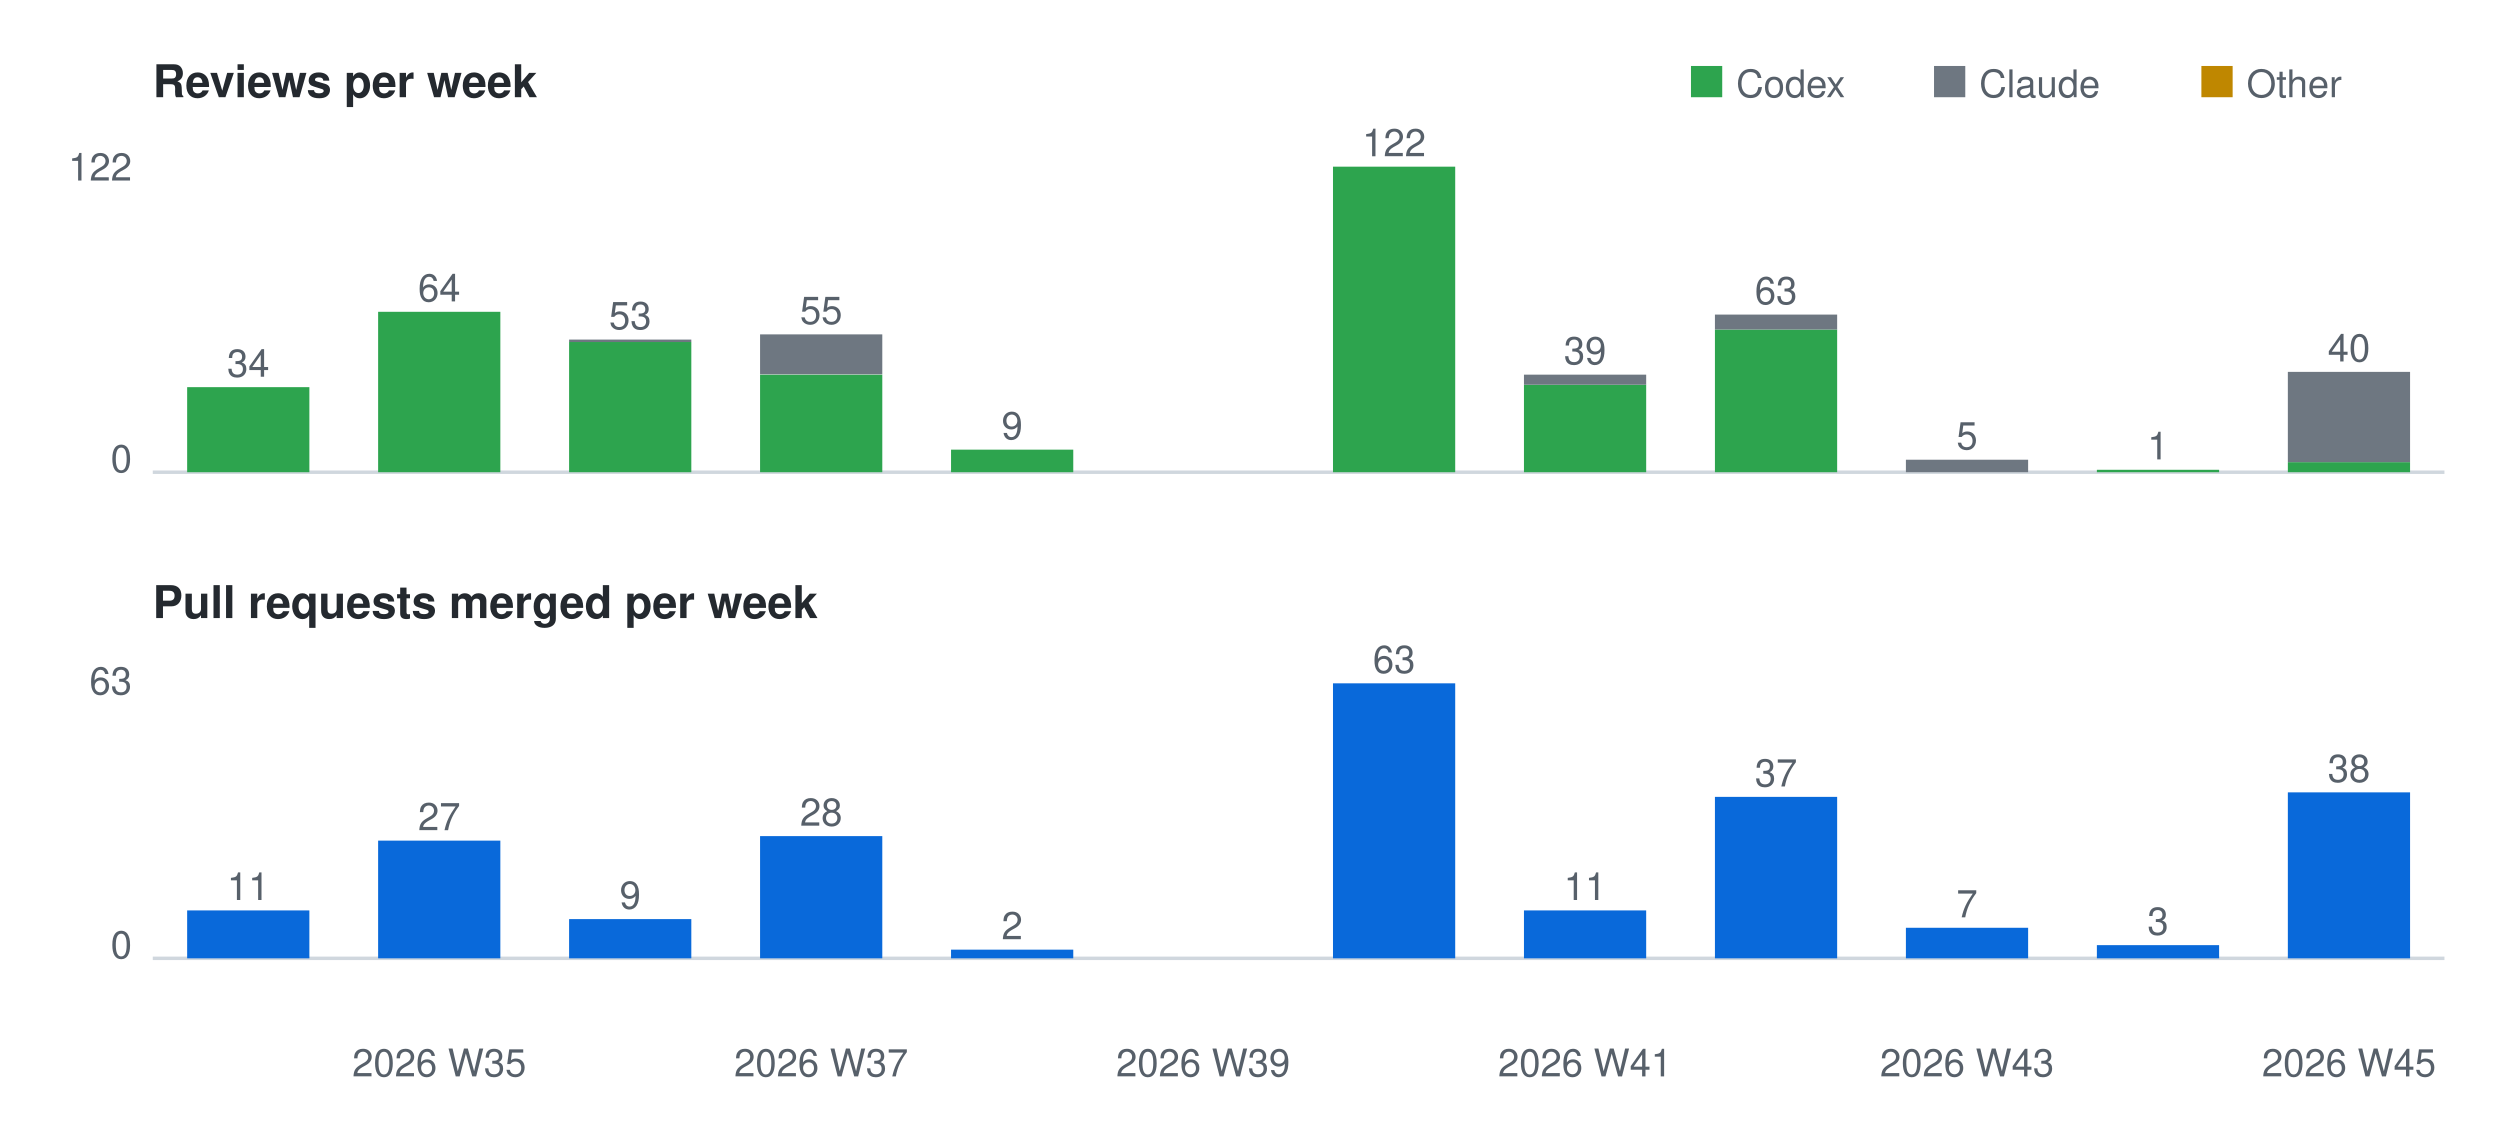
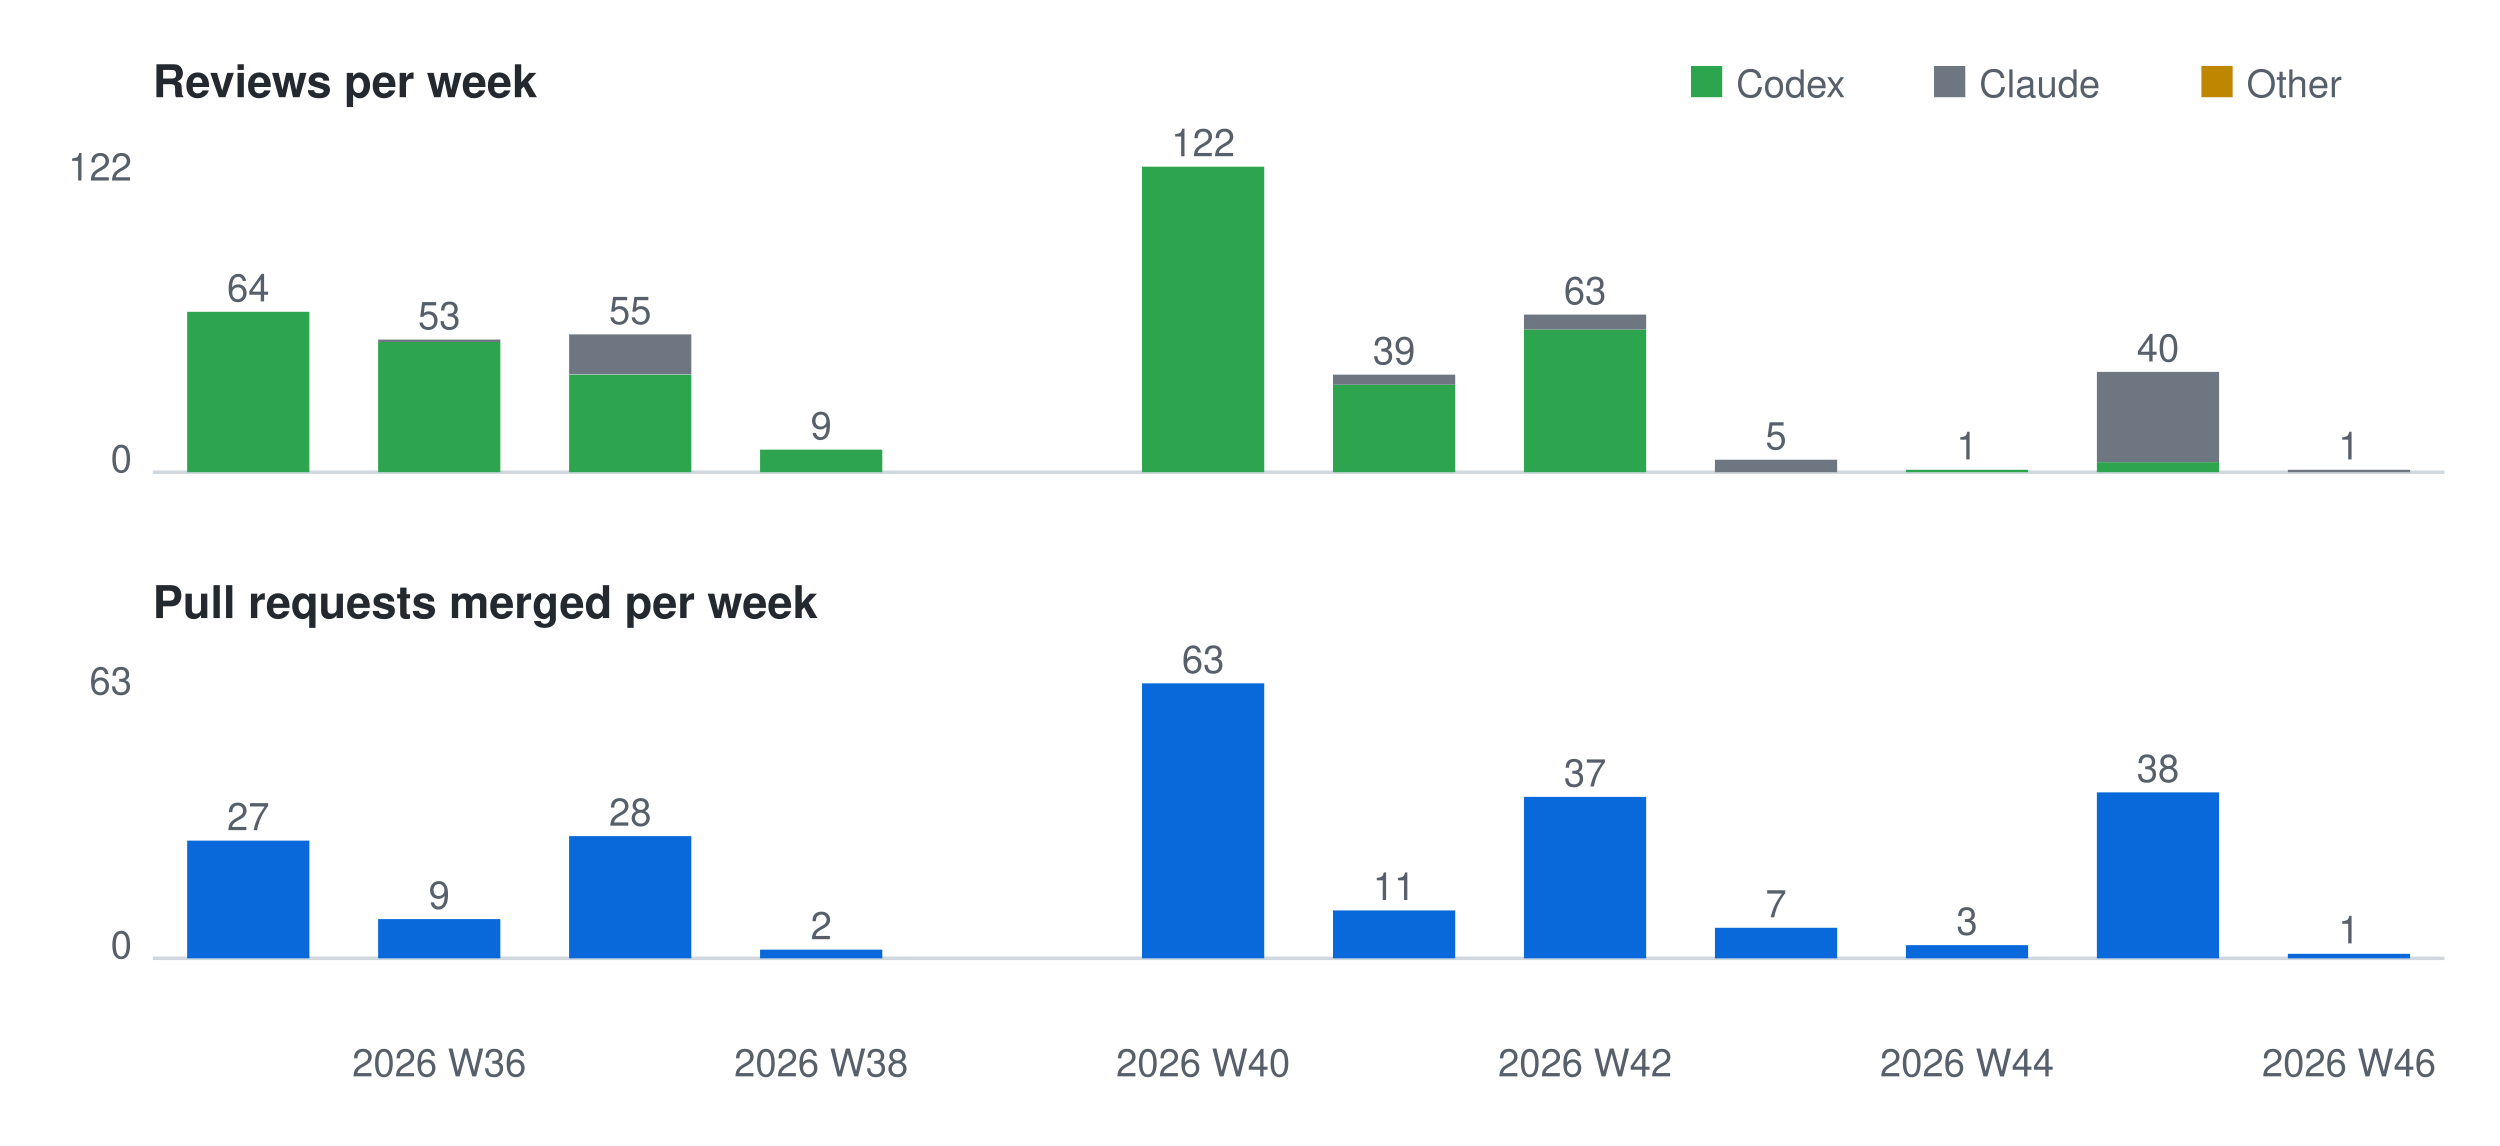
<svg xmlns="http://www.w3.org/2000/svg" width="720" height="330" viewBox="0 0 720 330" role="img" aria-label="Weekly reviews and merged pull requests">
  <style>text{font:11px -apple-system,Segoe UI,Helvetica,Arial,sans-serif;fill:#57606a}.t{font-size:13px;font-weight:600;fill:#24292f}.g{stroke:#d0d7de}.c{fill:#2da44e}.l{fill:#6e7781}.o{fill:#bf8700}.m{fill:#0969da}@media (prefers-color-scheme:dark){text{fill:#8b949e}.t{fill:#e6edf3}.g{stroke:#30363d}.c{fill:#3fb950}.l{fill:#8b949e}.o{fill:#d29922}.m{fill:#58a6ff}}</style>
  <text class="t" x="44" y="28">Reviews per week</text>
  <line class="g" x1="44" y1="136" x2="704" y2="136" />
  <text x="38" y="52" text-anchor="end">122</text>
  <text x="38" y="136" text-anchor="end">0</text>
-   <rect class="c" x="53.9" y="111.5" width="35.2" height="24.5" />
-   <text x="71.5" y="108.5" text-anchor="middle">34</text>
-   <rect class="c" x="108.9" y="89.8" width="35.2" height="46.2" />
-   <text x="126.5" y="86.8" text-anchor="middle">64</text>
-   <rect class="c" x="163.9" y="98.5" width="35.2" height="37.5" />
-   <rect class="l" x="163.9" y="97.8" width="35.2" height="0.7" />
-   <text x="181.5" y="94.8" text-anchor="middle">53</text>
-   <rect class="c" x="218.9" y="107.9" width="35.2" height="28.1" />
-   <rect class="l" x="218.9" y="96.3" width="35.2" height="11.5" />
-   <text x="236.5" y="93.3" text-anchor="middle">55</text>
-   <rect class="c" x="273.9" y="129.5" width="35.2" height="6.5" />
-   <text x="291.5" y="126.5" text-anchor="middle">9</text>
-   <rect class="c" x="383.9" y="48.0" width="35.2" height="88.0" />
-   <text x="401.5" y="45.0" text-anchor="middle">122</text>
-   <rect class="c" x="438.9" y="110.8" width="35.2" height="25.2" />
-   <rect class="l" x="438.9" y="107.9" width="35.2" height="2.9" />
-   <text x="456.5" y="104.9" text-anchor="middle">39</text>
-   <rect class="c" x="493.9" y="94.9" width="35.2" height="41.1" />
-   <rect class="l" x="493.9" y="90.6" width="35.2" height="4.3" />
-   <text x="511.5" y="87.6" text-anchor="middle">63</text>
-   <rect class="l" x="548.9" y="132.4" width="35.2" height="3.6" />
-   <text x="566.5" y="129.4" text-anchor="middle">5</text>
-   <rect class="c" x="603.9" y="135.3" width="35.2" height="0.7" />
-   <text x="621.5" y="132.3" text-anchor="middle">1</text>
-   <rect class="c" x="658.9" y="133.1" width="35.2" height="2.9" />
-   <rect class="l" x="658.9" y="107.1" width="35.2" height="26.0" />
-   <text x="676.5" y="104.1" text-anchor="middle">40</text>
+   <rect class="c" x="53.9" y="89.8" width="35.2" height="46.2" />
+   <text x="71.5" y="86.8" text-anchor="middle">64</text>
+   <rect class="c" x="108.9" y="98.5" width="35.2" height="37.5" />
+   <rect class="l" x="108.9" y="97.8" width="35.2" height="0.7" />
+   <text x="126.5" y="94.8" text-anchor="middle">53</text>
+   <rect class="c" x="163.9" y="107.9" width="35.2" height="28.1" />
+   <rect class="l" x="163.9" y="96.3" width="35.2" height="11.5" />
+   <text x="181.5" y="93.3" text-anchor="middle">55</text>
+   <rect class="c" x="218.9" y="129.5" width="35.2" height="6.5" />
+   <text x="236.5" y="126.5" text-anchor="middle">9</text>
+   <rect class="c" x="328.9" y="48.0" width="35.2" height="88.0" />
+   <text x="346.5" y="45.0" text-anchor="middle">122</text>
+   <rect class="c" x="383.9" y="110.8" width="35.2" height="25.2" />
+   <rect class="l" x="383.9" y="107.9" width="35.2" height="2.9" />
+   <text x="401.5" y="104.9" text-anchor="middle">39</text>
+   <rect class="c" x="438.9" y="94.9" width="35.2" height="41.1" />
+   <rect class="l" x="438.9" y="90.6" width="35.2" height="4.3" />
+   <text x="456.5" y="87.6" text-anchor="middle">63</text>
+   <rect class="l" x="493.9" y="132.4" width="35.2" height="3.6" />
+   <text x="511.5" y="129.4" text-anchor="middle">5</text>
+   <rect class="c" x="548.9" y="135.3" width="35.2" height="0.7" />
+   <text x="566.5" y="132.3" text-anchor="middle">1</text>
+   <rect class="c" x="603.9" y="133.1" width="35.2" height="2.9" />
+   <rect class="l" x="603.9" y="107.1" width="35.2" height="26.0" />
+   <text x="621.5" y="104.1" text-anchor="middle">40</text>
+   <rect class="l" x="658.9" y="135.3" width="35.2" height="0.7" />
+   <text x="676.5" y="132.3" text-anchor="middle">1</text>
  <rect class="o" x="634" y="19" width="9" height="9" />
  <text x="647" y="28">Other</text>
  <rect class="l" x="557" y="19" width="9" height="9" />
  <text x="570" y="28">Claude</text>
  <rect class="c" x="487" y="19" width="9" height="9" />
  <text x="500" y="28">Codex</text>
  <text class="t" x="44" y="178">Pull requests merged per week</text>
  <line class="g" x1="44" y1="276" x2="704" y2="276" />
  <text x="38" y="200" text-anchor="end">63</text>
  <text x="38" y="276" text-anchor="end">0</text>
-   <rect class="m" x="53.9" y="262.2" width="35.2" height="13.8" />
-   <text x="71.5" y="259.2" text-anchor="middle">11</text>
-   <rect class="m" x="108.9" y="242.1" width="35.2" height="33.9" />
-   <text x="126.5" y="239.1" text-anchor="middle">27</text>
-   <rect class="m" x="163.9" y="264.7" width="35.2" height="11.3" />
-   <text x="181.5" y="261.7" text-anchor="middle">9</text>
-   <rect class="m" x="218.9" y="240.8" width="35.2" height="35.2" />
-   <text x="236.5" y="237.8" text-anchor="middle">28</text>
-   <rect class="m" x="273.9" y="273.5" width="35.2" height="2.5" />
-   <text x="291.5" y="270.5" text-anchor="middle">2</text>
-   <rect class="m" x="383.9" y="196.8" width="35.2" height="79.2" />
-   <text x="401.5" y="193.8" text-anchor="middle">63</text>
-   <rect class="m" x="438.9" y="262.2" width="35.2" height="13.8" />
-   <text x="456.5" y="259.2" text-anchor="middle">11</text>
-   <rect class="m" x="493.9" y="229.5" width="35.2" height="46.5" />
-   <text x="511.5" y="226.5" text-anchor="middle">37</text>
-   <rect class="m" x="548.9" y="267.2" width="35.2" height="8.8" />
-   <text x="566.5" y="264.2" text-anchor="middle">7</text>
-   <rect class="m" x="603.9" y="272.2" width="35.2" height="3.8" />
-   <text x="621.5" y="269.2" text-anchor="middle">3</text>
-   <rect class="m" x="658.9" y="228.2" width="35.2" height="47.8" />
-   <text x="676.5" y="225.2" text-anchor="middle">38</text>
-   <text x="126.5" y="310" text-anchor="middle">2026 W35</text>
-   <text x="236.5" y="310" text-anchor="middle">2026 W37</text>
-   <text x="346.5" y="310" text-anchor="middle">2026 W39</text>
-   <text x="456.5" y="310" text-anchor="middle">2026 W41</text>
-   <text x="566.5" y="310" text-anchor="middle">2026 W43</text>
-   <text x="676.5" y="310" text-anchor="middle">2026 W45</text>
+   <rect class="m" x="53.9" y="242.1" width="35.2" height="33.9" />
+   <text x="71.5" y="239.1" text-anchor="middle">27</text>
+   <rect class="m" x="108.9" y="264.7" width="35.2" height="11.3" />
+   <text x="126.5" y="261.7" text-anchor="middle">9</text>
+   <rect class="m" x="163.9" y="240.8" width="35.2" height="35.2" />
+   <text x="181.5" y="237.8" text-anchor="middle">28</text>
+   <rect class="m" x="218.9" y="273.5" width="35.2" height="2.5" />
+   <text x="236.5" y="270.5" text-anchor="middle">2</text>
+   <rect class="m" x="328.9" y="196.8" width="35.2" height="79.2" />
+   <text x="346.5" y="193.8" text-anchor="middle">63</text>
+   <rect class="m" x="383.9" y="262.2" width="35.2" height="13.8" />
+   <text x="401.5" y="259.2" text-anchor="middle">11</text>
+   <rect class="m" x="438.9" y="229.5" width="35.2" height="46.5" />
+   <text x="456.5" y="226.5" text-anchor="middle">37</text>
+   <rect class="m" x="493.9" y="267.2" width="35.2" height="8.8" />
+   <text x="511.5" y="264.2" text-anchor="middle">7</text>
+   <rect class="m" x="548.9" y="272.2" width="35.2" height="3.8" />
+   <text x="566.5" y="269.2" text-anchor="middle">3</text>
+   <rect class="m" x="603.9" y="228.2" width="35.2" height="47.8" />
+   <text x="621.5" y="225.2" text-anchor="middle">38</text>
+   <rect class="m" x="658.9" y="274.7" width="35.2" height="1.3" />
+   <text x="676.5" y="271.7" text-anchor="middle">1</text>
+   <text x="126.5" y="310" text-anchor="middle">2026 W36</text>
+   <text x="236.5" y="310" text-anchor="middle">2026 W38</text>
+   <text x="346.5" y="310" text-anchor="middle">2026 W40</text>
+   <text x="456.5" y="310" text-anchor="middle">2026 W42</text>
+   <text x="566.5" y="310" text-anchor="middle">2026 W44</text>
+   <text x="676.5" y="310" text-anchor="middle">2026 W46</text>
</svg>
